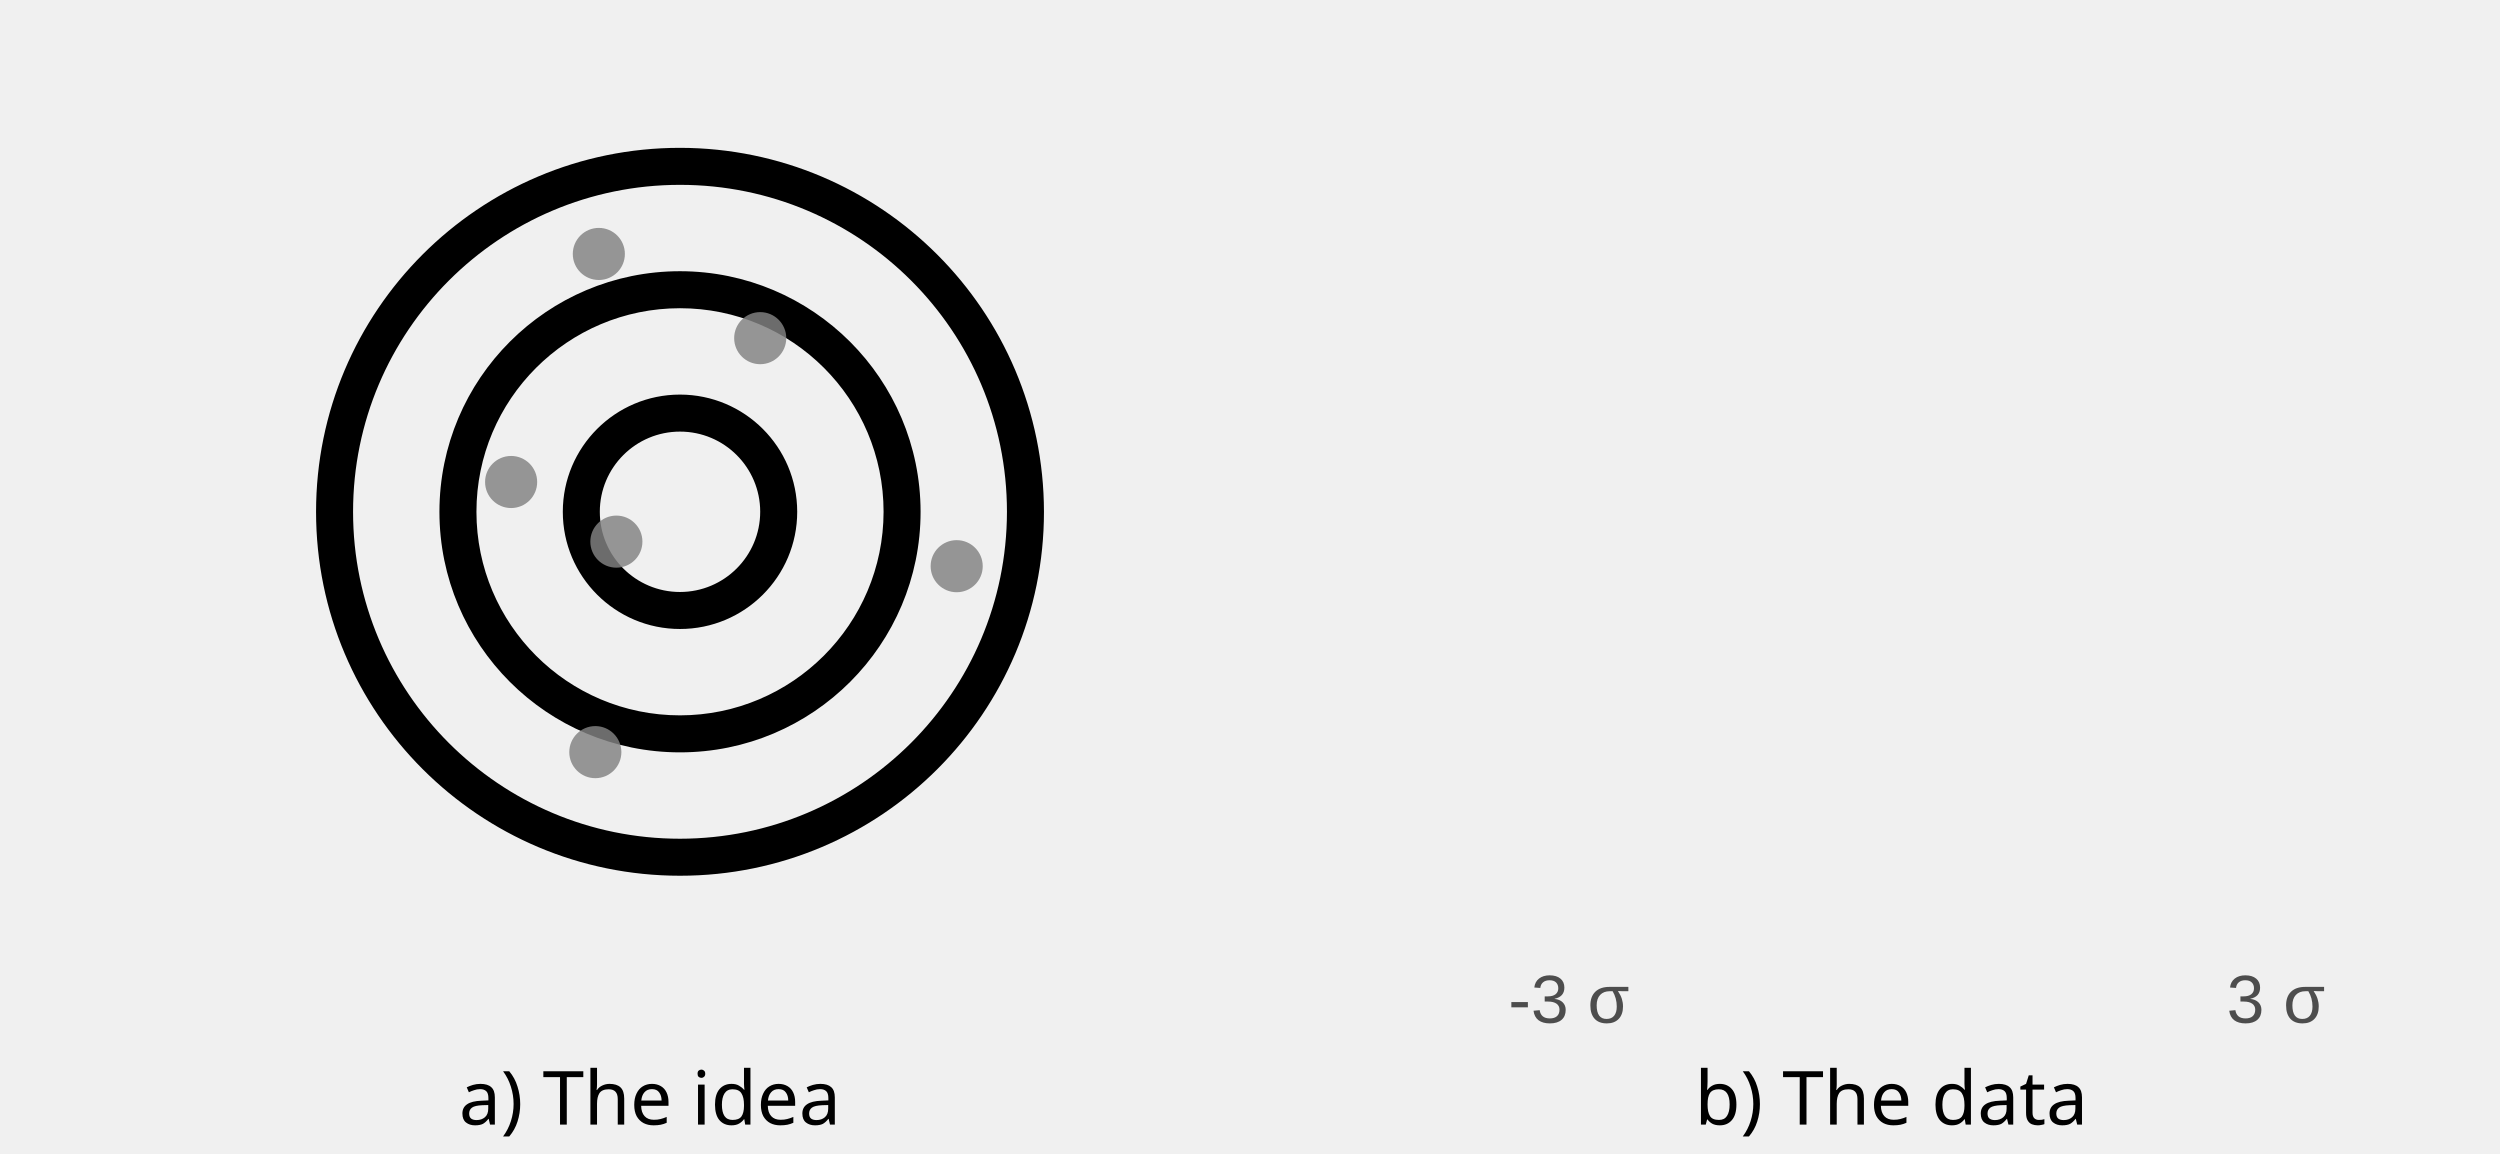
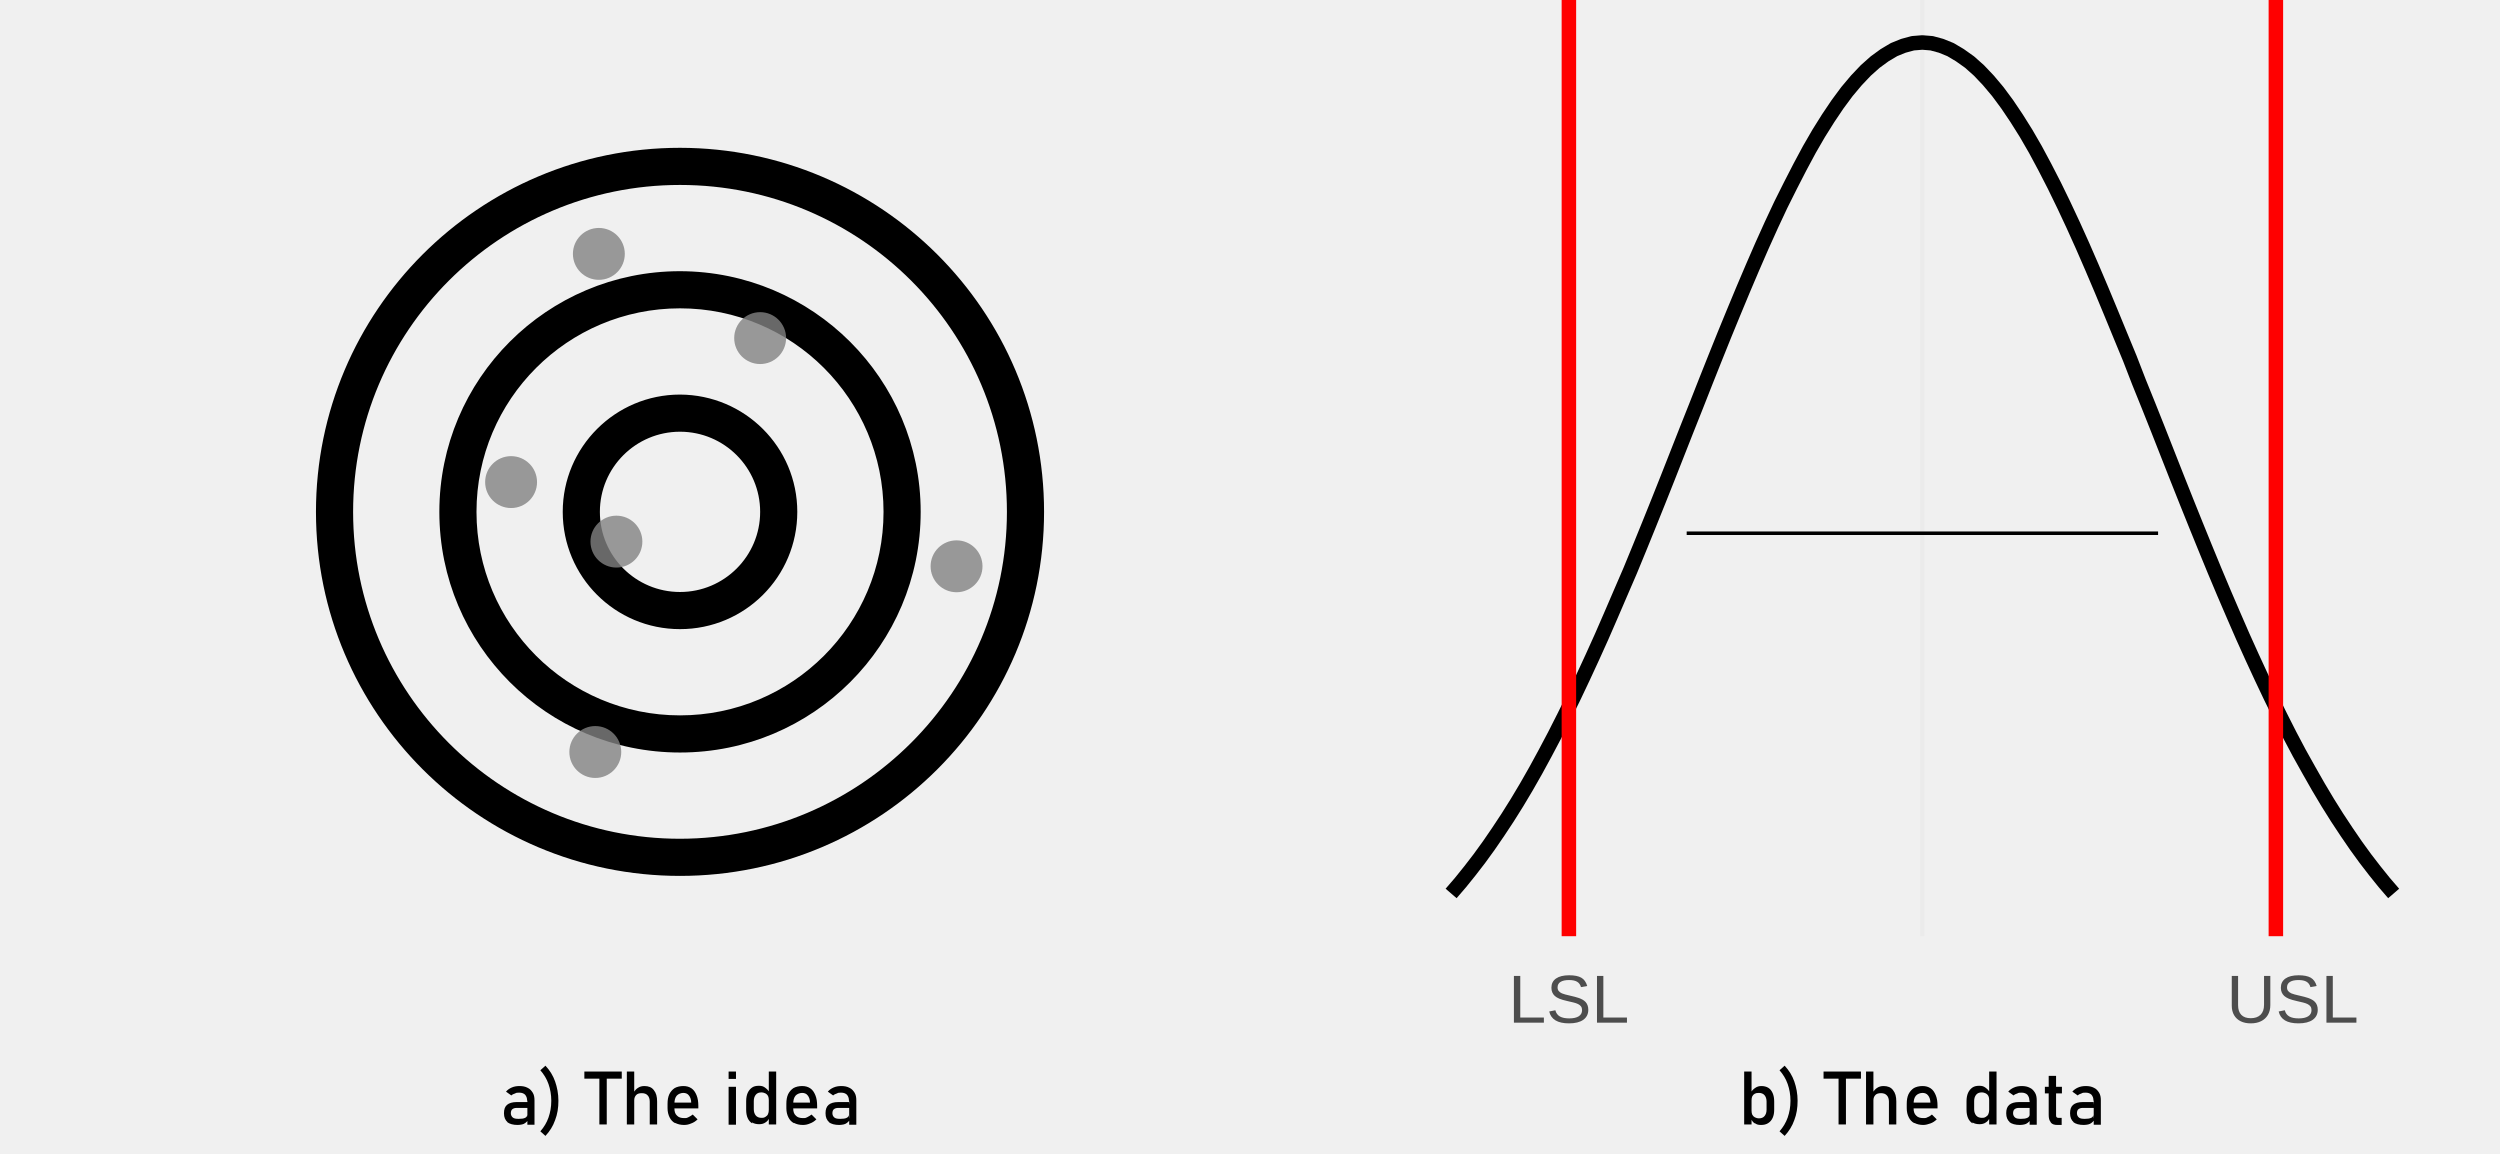
- <svg xmlns="http://www.w3.org/2000/svg" xmlns:xlink="http://www.w3.org/1999/xlink" width="982.677" height="453.543" viewBox="0 0 260 120" version="1.1" id="svg5" xml:space="preserve">
-   <defs id="defs2">
-     <linearGradient id="linearGradient6703">
-       <stop style="stop-color:#000000;stop-opacity:1;" offset="0" id="stop6704" />
-       <stop style="stop-color:#7f7f7f;stop-opacity:1;" offset="0.5" id="stop6705" />
-       <stop style="stop-color:#ffffff;stop-opacity:1;" offset="1" id="stop6706" />
-     </linearGradient>
-     <linearGradient id="linearGradient879">
-       <stop style="stop-color:#c3c3c3;stop-opacity:0.549;" offset="0" id="stop880" />
-       <stop style="stop-color:#d4e1e4;stop-opacity:1;" offset="0.5" id="stop884" />
-       <stop style="stop-color:#ddf0f0;stop-opacity:0.59;" offset="1" id="stop881" />
-     </linearGradient>
-     <linearGradient x1="1453.808" y1="384.459" x2="1583.595" y2="383.249" id="linearGradient882" xlink:href="#linearGradient879" gradientTransform="scale(0.5599416,1.785901)" gradientUnits="userSpaceOnUse" />
-     <linearGradient x1="568.583" y1="1189.865" x2="567.139" y2="1038.101" id="linearGradient883" xlink:href="#linearGradient879" spreadMethod="pad" gradientTransform="scale(1.464042,0.6830403)" gradientUnits="userSpaceOnUse" />
-     <clipPath id="clip0_525_147">
-       <rect width="24" height="24" fill="#ffffff" id="rect26341" x="0" y="0" />
-     </clipPath>
-     <style id="style4881">.cls-1{fill:none;stroke:#020202;stroke-miterlimit:10;stroke-width:1.91px;}</style>
-     <clipPath clipPathUnits="userSpaceOnUse" id="clipPath2471">
-       <path d="M 0,0 H 56.693 V 272.126 H 0 Z" id="path2469" />
-     </clipPath>
-     <linearGradient x1="0" y1="0" x2="0" y2="272.13" gradientUnits="userSpaceOnUse" id="linearGradient2477" gradientTransform="matrix(2.33847,0,0,2.33847,753.597,-989.9359)">
-       <stop style="stop-opacity:1;stop-color:#ebebf7" offset="0" id="stop2473" />
-       <stop style="stop-opacity:1;stop-color:#ccccec" offset="1" id="stop2475" />
-     </linearGradient>
-     <clipPath clipPathUnits="userSpaceOnUse" id="clipPath2719">
-       <path d="m -17.008,-24.095 v 9.921 h 34.016 v -9.921 z" id="path2717" />
-     </clipPath>
-     <clipPath clipPathUnits="userSpaceOnUse" id="clipPath2743">
-       <path d="m 209.766,-26.929 v 9.921 h 34.016 v -9.921 z" id="path2741" />
-     </clipPath>
-     <clipPath clipPathUnits="userSpaceOnUse" id="clipPath3023">
-       <path d="m -17.008,-24.095 v 9.921 h 34.016 v -9.921 z" id="path3021" />
-     </clipPath>
-     <clipPath clipPathUnits="userSpaceOnUse" id="clipPath3043">
-       <path d="m 209.766,-24.095 v 9.921 h 34.016 v -9.921 z" id="path3041" />
-     </clipPath>
-     <clipPath clipPathUnits="userSpaceOnUse" id="clipPath9141">
-       <path d="m -17.008,-24.095 v 9.921 h 34.016 v -9.921 z" id="path9139" />
-     </clipPath>
-     <clipPath clipPathUnits="userSpaceOnUse" id="clipPath9165">
-       <path d="m 209.766,-26.929 v 9.921 h 34.016 v -9.921 z" id="path9163" />
-     </clipPath>
-     <clipPath clipPathUnits="userSpaceOnUse" id="clipPath11751">
-       <g id="g11755">
-         <path d="m 753.597,-989.936 h 132.575 v 636.359 H 753.597 Z" id="path11753" style="stroke-width:2.338" />
+ <svg xmlns="http://www.w3.org/2000/svg" version="1.1" viewBox="0 0 982.7 453.5" id="svg19">
+   <defs id="defs1">
+     <style id="style1">
+       .cls-1 {
+         stroke-width: 1.6px;
+       }
+ 
+       .cls-1, .cls-2, .cls-3, .cls-4, .cls-5 {
+         fill: none;
+         stroke-linejoin: round;
+       }
+ 
+       .cls-1, .cls-3 {
+         stroke: #ebebeb;
+       }
+ 
+       .cls-2 {
+         stroke-width: 5.7px;
+       }
+ 
+       .cls-2, .cls-5 {
+         stroke: #000;
+       }
+ 
+       .cls-3 {
+         stroke-width: 3.2px;
+       }
+ 
+       .cls-6 {
+         fill: #4d4d4d;
+         font-family: ArialMT, Arial;
+         font-size: 26.7px;
+       }
+ 
+       .cls-6, .cls-7, .cls-8 {
+         isolation: isolate;
+       }
+ 
+       .cls-8 {
+         fill: #828282;
+         opacity: .8;
+       }
+ 
+       .cls-4 {
+         stroke: red;
+         stroke-width: 5.7px;
+       }
+ 
+       .cls-5 {
+         stroke-width: 1.4px;
+       }
+     </style>
+   </defs>
+   <g id="g19">
+     <g id="svg5">
+       <g id="_x3C_defs">
+         </g>
+       <g id="g1">
+         <path id="path222-1" d="M267.3,58.1c-79,0-143.1,64.1-143.1,143.1s64.1,143.1,143.1,143.1,143.1-64.1,143.1-143.1h0c0-79-64.1-143-143.1-143.1h0ZM267.3,329.7c-71,0-128.5-57.5-128.5-128.5s57.5-128.5,128.5-128.5,128.5,57.5,128.5,128.5h0c0,70.9-57.6,128.4-128.5,128.5h0ZM267.3,106.6c-52.2,0-94.6,42.3-94.6,94.6s42.3,94.6,94.6,94.6,94.6-42.3,94.6-94.6h0c0-52.2-42.4-94.5-94.6-94.6h0ZM267.3,281.2c-44.2,0-80-35.8-80-80s35.8-80,80-80,80,35.8,80,80h0c0,44.2-35.8,80-80,80h0ZM267.3,155.1c-25.4,0-46.1,20.6-46.1,46.1s20.6,46.1,46.1,46.1,46.1-20.6,46.1-46.1h0c0-25.4-20.6-46-46.1-46.1ZM267.3,232.7c-17.4,0-31.5-14.1-31.5-31.5s14.1-31.5,31.5-31.5,31.5,14.1,31.5,31.5h0c0,17.4-14.1,31.5-31.5,31.5Z" />
+         <circle id="path904-7" class="cls-8" cx="235.4" cy="99.8" r="10.2" />
+         <circle id="path904-21" class="cls-8" cx="200.9" cy="189.5" r="10.2" />
+         <circle id="path904-27" class="cls-8" cx="234" cy="295.6" r="10.2" />
+         <circle id="path904-48" class="cls-8" cx="376" cy="222.6" r="10.2" />
+         <circle id="path904-1" class="cls-8" cx="298.8" cy="132.9" r="10.2" />
+         <circle id="path904-49" class="cls-8" cx="242.3" cy="212.9" r="10.2" />
+         <g id="text12" class="cls-7">
+           <g class="cls-7" id="g9">
+             <path d="M199.5,441.1c-.9-.8-1.4-1.9-1.4-3.5s.4-2.6,1.2-3.3c.8-.7,2.1-1.1,3.8-1.1h4.2l.2,2.3h-4.4c-.8,0-1.3.2-1.7.5-.4.3-.6.9-.6,1.6s.3,1.3.8,1.7c.5.4,1.3.5,2.3.5s2-.1,2.5-.4c.5-.2.8-.6.8-1.1l.3,2.1c-.3.4-.6.7-1,1-.4.3-.8.5-1.3.6s-1.1.2-1.7.2c-1.8,0-3.2-.4-4.1-1.1ZM207.2,432.6c0-1-.3-1.7-.8-2.3-.5-.5-1.3-.8-2.2-.8s-1.2,0-1.7.3c-.6.2-1.1.4-1.5.8l-2.1-1.5c.6-.7,1.3-1.2,2.2-1.6.9-.4,1.9-.6,3.1-.6s2.3.2,3.2.7c.9.4,1.5,1.1,2,1.9.5.8.7,1.8.7,3v9.6h-2.8v-9.4Z" id="path1" />
+             <path d="M212.4,444.7c1.4-1.6,2.5-3.4,3.2-5.4.7-2,1.1-4.2,1.1-6.6s-.4-4.6-1.1-6.6c-.7-2-1.8-3.8-3.2-5.4l2-1.8c1.7,1.8,3,3.9,3.8,6.2.8,2.3,1.3,4.8,1.3,7.6s-.4,5.3-1.3,7.6c-.8,2.3-2.1,4.4-3.8,6.2l-2-1.8Z" id="path2" />
+             <path d="M229.7,421.2h14.7v2.8h-14.7v-2.8ZM235.6,422.9h2.9v19.1h-2.9v-19.1Z" id="path3" />
+             <path d="M246.4,421.2h2.9v20.8h-2.9v-20.8ZM255.4,433c0-1-.3-1.9-.8-2.4-.5-.6-1.3-.9-2.3-.9s-1.7.2-2.2.7-.8,1.2-.8,2.1l-.3-2.9c.5-.9,1.1-1.6,1.8-2,.7-.5,1.6-.7,2.5-.7,1.6,0,2.9.5,3.7,1.6.9,1.1,1.3,2.5,1.3,4.5v9h-2.9v-9Z" id="path4" />
+             <path d="M265.4,441.5c-1-.5-1.7-1.3-2.2-2.3-.5-1-.8-2.2-.8-3.6v-1.7c0-1.5.2-2.7.7-3.8.5-1,1.2-1.8,2.1-2.4.9-.5,2.1-.8,3.4-.8s2.3.3,3.2.9c.9.6,1.5,1.5,2,2.7.5,1.2.7,2.6.7,4.2v1h-10v-2.3h7.2c0-1.2-.4-2.2-.9-2.8-.5-.7-1.3-1-2.2-1s-2,.4-2.6,1.1c-.6.7-.9,1.8-.9,3.1v1.9c0,1.2.3,2.2,1,2.8.6.7,1.6,1,2.8,1s1.2-.1,1.8-.4,1.1-.6,1.6-1l1.9,1.9c-.7.7-1.6,1.3-2.5,1.6-.9.4-1.8.6-2.8.6-1.4,0-2.5-.3-3.5-.8Z" id="path5" />
+             <path d="M286.4,421.2h2.9v2.9h-2.9v-2.9ZM286.4,427.2h2.9v14.9h-2.9v-14.9Z" id="path6" />
+             <path d="M295.7,441.6c-.8-.5-1.4-1.2-1.8-2.1-.4-.9-.6-2-.6-3.3v-3.3c0-1.3.2-2.4.6-3.3.4-.9,1-1.6,1.7-2.1s1.6-.7,2.7-.7,1.7.2,2.4.7,1.3,1.1,1.8,1.9l-.3,3c0-.6-.1-1.2-.3-1.6s-.6-.8-1-1c-.4-.2-1-.4-1.6-.4-1,0-1.7.3-2.2.9-.5.6-.8,1.4-.8,2.5v3.2c0,1.1.3,1.9.8,2.5.5.6,1.3.9,2.2.9s1.1-.1,1.6-.4.8-.6,1-1.1.3-1,.3-1.6l.2,3.1c-.3.7-.8,1.4-1.5,1.8-.7.5-1.5.7-2.5.7s-2-.2-2.8-.7ZM302.2,421.2h2.9v20.8h-2.9v-20.8Z" id="path7" />
+             <path d="M312.1,441.5c-1-.5-1.7-1.3-2.2-2.3-.5-1-.8-2.2-.8-3.6v-1.7c0-1.5.2-2.7.7-3.8.5-1,1.2-1.8,2.1-2.4.9-.5,2.1-.8,3.4-.8s2.3.3,3.2.9c.9.6,1.5,1.5,2,2.7.5,1.2.7,2.6.7,4.2v1h-10v-2.3h7.2c0-1.2-.4-2.2-.9-2.8-.5-.7-1.3-1-2.2-1s-2,.4-2.6,1.1c-.6.7-.9,1.8-.9,3.1v1.9c0,1.2.3,2.2,1,2.8.6.7,1.6,1,2.8,1s1.2-.1,1.8-.4,1.1-.6,1.6-1l1.9,1.9c-.7.7-1.6,1.3-2.5,1.6-.9.4-1.8.6-2.8.6-1.4,0-2.5-.3-3.5-.8Z" id="path8" />
+             <path d="M325.9,441.1c-.9-.8-1.4-1.9-1.4-3.5s.4-2.6,1.2-3.3c.8-.7,2.1-1.1,3.8-1.1h4.2l.2,2.3h-4.4c-.8,0-1.3.2-1.7.5-.4.3-.6.9-.6,1.6s.3,1.3.8,1.7c.5.4,1.3.5,2.3.5s2-.1,2.5-.4c.5-.2.8-.6.8-1.1l.3,2.1c-.3.4-.6.7-1,1-.4.3-.8.5-1.3.6s-1.1.2-1.7.2c-1.8,0-3.2-.4-4.1-1.1ZM333.7,432.6c0-1-.3-1.7-.8-2.3-.5-.5-1.3-.8-2.2-.8s-1.2,0-1.7.3c-.6.2-1.1.4-1.5.8l-2.1-1.5c.6-.7,1.3-1.2,2.2-1.6.9-.4,1.9-.6,3.1-.6s2.3.2,3.2.7c.9.4,1.5,1.1,2,1.9.5.8.7,1.8.7,3v9.6h-2.8v-9.4Z" id="path9" />
+           </g>
+         </g>
      </g>
-     </clipPath>
-     <clipPath id="clipPath4348">
-       <path clip-rule="nonzero" d="M 81,2 H 97 V 18.512 H 81 Z m 0,0" id="path5274" />
-     </clipPath>
-     <clipPath clipPathUnits="userSpaceOnUse" id="clipPath2">
-       <g id="g4">
-         <rect x="146.002" y="-3.0787021e-08" width="107.844" height="97.353" id="rect4" style="stroke-width:0.353" />
+       <line id="polyline3" class="cls-1" x1="755.6" y1="368" x2="755.6" y2="0" />
+       <line id="polyline4" class="cls-3" x1="616.7" y1="368" x2="616.7" y2="0" />
+       <line id="polyline5" class="cls-3" x1="894.6" y1="368" x2="894.6" y2="0" />
+       <polyline id="polyline6" class="cls-2" points="570.4 351.2 574.1 346.9 577.8 342.3 581.5 337.5 585.2 332.4 588.9 327 592.6 321.4 596.3 315.5 600 309.3 603.7 302.8 607.4 296 611.1 289 614.8 281.7 618.5 274.2 622.2 266.4 625.9 258.4 629.6 250.2 633.3 241.7 637 233.1 640.8 224.3 644.5 215.3 648.2 206.2 651.9 197 655.6 187.7 659.3 178.3 663 168.9 666.7 159.6 670.4 150.2 674.1 140.9 677.8 131.7 681.5 122.7 685.2 113.8 688.9 105.1 692.6 96.6 696.3 88.4 700 80.5 703.8 72.9 707.5 65.7 711.2 58.8 714.9 52.4 718.6 46.5 722.3 41 726 36 729.7 31.6 733.4 27.7 737.1 24.4 740.8 21.7 744.5 19.5 748.2 18 751.9 17 755.6 16.7 759.3 17 763 18 766.7 19.5 770.4 21.7 774.2 24.4 777.9 27.7 781.6 31.6 785.3 36 789 41 792.7 46.5 796.4 52.4 800.1 58.8 803.8 65.7 807.5 72.9 811.2 80.5 814.9 88.4 818.6 96.6 822.3 105.1 826 113.8 829.7 122.7 833.4 131.7 837.2 140.9 840.8 150.2 844.6 159.6 848.3 168.9 852 178.3 855.7 187.7 859.4 197 863.1 206.2 866.8 215.3 870.5 224.3 874.2 233.1 877.9 241.7 881.6 250.2 885.3 258.4 889 266.4 892.7 274.2 896.4 281.7 900.1 289 903.8 296 907.6 302.8 911.3 309.3 915 315.5 918.7 321.4 922.4 327 926.1 332.4 929.8 337.5 933.5 342.3 937.2 346.9 940.9 351.2" />
+       <line id="line6" class="cls-4" x1="616.7" y1="368" x2="616.7" y2="0" />
+       <line id="line7" class="cls-4" x1="894.6" y1="368" x2="894.6" y2="0" />
+       <line id="line8" class="cls-5" x1="663" y1="209.6" x2="848.3" y2="209.6" />
+       <text id="text8" class="cls-6" transform="translate(592.9,402)">
+         <tspan x="0" y="0" id="tspan9">LSL</tspan>
+       </text>
+       <text id="text9" class="cls-6" transform="translate(875.2,402)">
+         <tspan x="0" y="0" id="tspan10">USL</tspan>
+       </text>
+       <g id="text12-8" class="cls-7">
+         <g class="cls-7" id="g18">
+           <path d="M685.6,421.2h2.9v20.8h-2.9v-20.8ZM689.8,441.6c-.7-.4-1.2-1.1-1.5-1.9l.2-3.1c0,.6.1,1.2.3,1.6.2.4.6.8,1,1,.4.2,1,.4,1.6.4,1,0,1.7-.3,2.2-.9.5-.6.8-1.4.8-2.5v-3.2c0-1.1-.3-1.9-.8-2.5s-1.3-.9-2.2-.9-1.1.1-1.6.3c-.4.2-.8.6-1,1-.2.4-.3,1-.3,1.6l-.3-2.9c.4-.9,1-1.5,1.8-2,.7-.5,1.5-.7,2.4-.7s1.9.2,2.7.7,1.3,1.2,1.7,2.1c.4.9.6,2,.6,3.3v3.2c0,1.3-.2,2.3-.6,3.2-.4.9-1,1.6-1.8,2.1s-1.7.7-2.8.7-1.7-.2-2.4-.7Z" id="path10" />
+           <path d="M699.5,444.7c1.4-1.6,2.5-3.4,3.2-5.4.7-2,1.1-4.2,1.1-6.6s-.4-4.6-1.1-6.6c-.7-2-1.8-3.8-3.2-5.4l2-1.8c1.7,1.8,3,3.9,3.8,6.2.8,2.3,1.3,4.8,1.3,7.6s-.4,5.3-1.3,7.6c-.8,2.3-2.1,4.4-3.8,6.2l-2-1.8Z" id="path11" />
+           <path d="M716.8,421.2h14.7v2.8h-14.7v-2.8ZM722.7,422.9h2.9v19.1h-2.9v-19.1Z" id="path12" />
+           <path d="M733.5,421.2h2.9v20.8h-2.9v-20.8ZM742.5,433c0-1-.3-1.9-.8-2.4-.5-.6-1.3-.9-2.3-.9s-1.7.2-2.2.7-.8,1.2-.8,2.1l-.3-2.9c.5-.9,1.1-1.6,1.8-2,.7-.5,1.6-.7,2.5-.7,1.6,0,2.9.5,3.7,1.6.9,1.1,1.3,2.5,1.3,4.5v9h-2.9v-9Z" id="path13" />
+           <path d="M752.5,441.5c-1-.5-1.7-1.3-2.2-2.3-.5-1-.8-2.2-.8-3.6v-1.7c0-1.5.2-2.7.7-3.8.5-1,1.2-1.8,2.1-2.4.9-.5,2.1-.8,3.4-.8s2.3.3,3.2.9c.9.6,1.5,1.5,2,2.7.5,1.2.7,2.6.7,4.2v1h-10v-2.3h7.2c0-1.2-.4-2.2-.9-2.8-.5-.7-1.3-1-2.2-1s-2,.4-2.6,1.1c-.6.7-.9,1.8-.9,3.1v1.9c0,1.2.3,2.2,1,2.8.6.7,1.6,1,2.8,1s1.2-.1,1.8-.4c.6-.2,1.1-.6,1.6-1l1.9,1.9c-.7.7-1.6,1.3-2.5,1.6s-1.8.6-2.8.6c-1.4,0-2.5-.3-3.5-.8Z" id="path14" />
+           <path d="M775.4,441.6c-.8-.5-1.4-1.2-1.8-2.1-.4-.9-.6-2-.6-3.3v-3.3c0-1.3.2-2.4.6-3.3.4-.9,1-1.6,1.7-2.1s1.6-.7,2.7-.7,1.7.2,2.4.7,1.3,1.1,1.8,1.9l-.3,3c0-.6-.1-1.2-.3-1.6-.2-.4-.6-.8-1-1-.4-.2-1-.4-1.6-.4-1,0-1.7.3-2.2.9-.5.6-.8,1.4-.8,2.5v3.2c0,1.1.3,1.9.8,2.5.5.6,1.3.9,2.2.9s1.1-.1,1.6-.4.8-.6,1-1.1c.2-.5.3-1,.3-1.6l.2,3.1c-.3.7-.8,1.4-1.5,1.8-.7.5-1.5.7-2.5.7s-2-.2-2.8-.7ZM781.9,421.2h2.9v20.8h-2.9v-20.8Z" id="path15" />
+           <path d="M790,441.1c-.9-.8-1.4-1.9-1.4-3.5s.4-2.6,1.2-3.3c.8-.7,2.1-1.1,3.8-1.1h4.2l.2,2.3h-4.4c-.8,0-1.3.2-1.7.5-.4.3-.6.9-.6,1.6s.3,1.3.8,1.7c.5.4,1.3.5,2.3.5s1.9-.1,2.5-.4c.5-.2.8-.6.8-1.1l.3,2.1c-.3.4-.6.7-1,1-.4.3-.8.5-1.3.6s-1.1.2-1.7.2c-1.8,0-3.2-.4-4.1-1.1ZM797.7,432.6c0-1-.3-1.7-.8-2.3-.5-.5-1.3-.8-2.2-.8s-1.2,0-1.7.3c-.6.2-1.1.4-1.5.8l-2.1-1.5c.6-.7,1.3-1.2,2.2-1.6.9-.4,1.9-.6,3.1-.6s2.3.2,3.2.7c.9.4,1.5,1.1,2,1.9.5.8.7,1.8.7,3v9.6h-2.8v-9.4Z" id="path16" />
+           <path d="M803.8,427.2h6.7v2.6h-6.7v-2.6ZM806.1,441.1c-.6-.7-.8-1.6-.8-2.9v-15.3h2.9v15.4c0,.4,0,.6.2.8.1.2.4.3.6.3h1.4v2.8h-1.7c-1.2,0-2.1-.3-2.6-1Z" id="path17" />
+           <path d="M815.1,441.1c-.9-.8-1.4-1.9-1.4-3.5s.4-2.6,1.2-3.3c.8-.7,2.1-1.1,3.8-1.1h4.2l.2,2.3h-4.4c-.8,0-1.3.2-1.7.5-.4.3-.6.9-.6,1.6s.3,1.3.8,1.7c.5.4,1.3.5,2.3.5s1.9-.1,2.5-.4c.5-.2.8-.6.8-1.1l.3,2.1c-.3.4-.6.7-1,1-.4.3-.8.5-1.3.6s-1.1.2-1.7.2c-1.8,0-3.2-.4-4.1-1.1ZM822.9,432.6c0-1-.3-1.7-.8-2.3-.5-.5-1.3-.8-2.2-.8s-1.2,0-1.7.3c-.6.2-1.1.4-1.5.8l-2.1-1.5c.6-.7,1.3-1.2,2.2-1.6.9-.4,1.9-.6,3.1-.6s2.3.2,3.2.7c.9.4,1.5,1.1,2,1.9.5.8.7,1.8.7,3v9.6h-2.8v-9.4Z" id="path18" />
+         </g>
      </g>
-     </clipPath>
-     <clipPath clipPathUnits="userSpaceOnUse" id="clipPath4">
-       <g id="g5">
-         <rect x="146.002" y="-3.0787021e-08" width="107.844" height="97.353" id="rect5" style="stroke-width:0.353" />
-       </g>
-     </clipPath>
-     <clipPath clipPathUnits="userSpaceOnUse" id="clipPath5">
-       <g id="g6">
-         <rect x="146.002" y="-3.0787021e-08" width="107.844" height="97.353" id="rect6" style="stroke-width:0.353" />
-       </g>
-     </clipPath>
-     <clipPath clipPathUnits="userSpaceOnUse" id="clipPath6">
-       <g id="g7" transform="matrix(2.834646,0,0,2.834646,-372.0242,12.45)">
-         <rect x="146.002" y="-3.0787021e-08" width="107.844" height="97.353" id="rect7" style="stroke-width:0.353" />
-       </g>
-     </clipPath>
-     <clipPath clipPathUnits="userSpaceOnUse" id="clipPath7">
-       <g id="g8" transform="matrix(2.834646,0,0,2.834646,-372.0242,12.45)">
-         <rect x="146.002" y="-3.0787021e-08" width="107.844" height="97.353" id="rect8" style="stroke-width:0.353" />
-       </g>
-     </clipPath>
-     <clipPath clipPathUnits="userSpaceOnUse" id="clipPath8">
-       <g id="g10" transform="matrix(2.834646,0,0,2.834646,-372.0242,12.45)">
-         <rect x="146.002" y="-3.0787021e-08" width="107.844" height="97.353" id="rect9" style="stroke-width:0.353" />
-       </g>
-     </clipPath>
-     <clipPath clipPathUnits="userSpaceOnUse" id="clipPath10">
-       <g id="g11" transform="matrix(2.834646,0,0,2.834646,-372.0242,12.45)">
-         <rect x="146.002" y="-3.0787021e-08" width="107.844" height="97.353" id="rect10" style="stroke-width:0.353" />
-       </g>
-     </clipPath>
-   </defs>
-   <g id="g1">
-     <path d="m 70.721,15.375 c -20.904,0 -37.851,16.947 -37.851,37.851 0,20.904 16.947,37.851 37.851,37.851 20.904,0 37.851,-16.947 37.851,-37.851 v 0 C 108.547,32.332 91.615,15.4 70.724,15.375 Z m 0,71.853 c -18.779,0 -34.002,-15.223 -34.002,-34.002 0,-18.779 15.223,-34.002 34.002,-34.002 18.779,0 34.002,15.223 34.002,34.002 v 0 C 104.703,71.995 89.491,87.208 70.724,87.228 Z m 0,-59.022 c -13.819,0 -25.02,11.201 -25.02,25.02 0,13.819 11.201,25.02 25.02,25.02 13.819,0 25.02,-11.201 25.02,-25.02 v 0 C 95.726,39.415 84.533,28.221 70.724,28.206 Z m 0,46.191 c -11.692,0 -21.171,-9.48 -21.171,-21.171 0,-11.692 9.48,-21.171 21.171,-21.171 11.692,0 21.171,9.48 21.171,21.171 v 0 c -0.015,11.686 -9.485,21.158 -21.169,21.171 z m 0,-33.36 c -6.731,0 -12.189,5.458 -12.189,12.189 0,6.731 5.458,12.189 12.189,12.189 6.731,0 12.189,-5.458 12.189,-12.189 v 0 C 82.903,46.497 77.45,41.044 70.721,41.037 Z m 0,20.53 c -4.606,0 -8.34,-3.734 -8.34,-8.34 0,-4.606 3.734,-8.34 8.34,-8.34 4.606,0 8.34,3.734 8.34,8.34 v 0 c -0.005,4.604 -3.736,8.335 -8.34,8.34 z" id="path222-1" style="fill:#000000;stroke-width:2.566" />
-     <circle style="font-variation-settings:'wdth' 87, 'wght' 300;opacity:0.825;fill:#828282;fill-opacity:1;fill-rule:evenodd;stroke:none;stroke-width:0.265;stroke-linecap:round" id="path904-7" cx="62.279" cy="26.411" r="2.709" />
-     <circle style="font-variation-settings:'wdth' 87, 'wght' 300;opacity:0.825;fill:#828282;fill-opacity:1;fill-rule:evenodd;stroke:none;stroke-width:0.265;stroke-linecap:round" id="path904-21" cx="53.157" cy="50.128" r="2.709" />
-     <circle style="font-variation-settings:'wdth' 87, 'wght' 300;opacity:0.825;fill:#828282;fill-opacity:1;fill-rule:evenodd;stroke:none;stroke-width:0.265;stroke-linecap:round" id="path904-27" cx="61.914" cy="78.222" r="2.709" />
-     <circle style="font-variation-settings:'wdth' 87, 'wght' 300;opacity:0.825;fill:#828282;fill-opacity:1;fill-rule:evenodd;stroke:none;stroke-width:0.265;stroke-linecap:round" id="path904-48" cx="99.495" cy="58.884" r="2.709" />
-     <circle style="font-variation-settings:'wdth' 87, 'wght' 300;opacity:0.825;fill:#828282;fill-opacity:1;fill-rule:evenodd;stroke:none;stroke-width:0.265;stroke-linecap:round" id="path904-1" cx="79.062" cy="35.168" r="2.709" />
-     <circle style="font-variation-settings:'wdth' 87, 'wght' 300;opacity:0.825;fill:#828282;fill-opacity:1;fill-rule:evenodd;stroke:none;stroke-width:0.265;stroke-linecap:round" id="path904-49" cx="64.103" cy="56.33" r="2.709" />
-     <text xml:space="preserve" style="font-size:4.939px;font-family:Bahnschrift;-inkscape-font-specification:'Bahnschrift, Normal';text-align:center;text-anchor:middle;fill:#000000;stroke-width:1" x="70.797" y="116.958" id="text12">
-       <tspan id="tspan12" style="font-style:normal;font-variant:normal;font-weight:normal;font-stretch:normal;font-size:7.761px;font-family:Bahnschrift;-inkscape-font-specification:'Bahnschrift, Normal';font-variant-ligatures:normal;font-variant-caps:normal;font-variant-numeric:normal;font-variant-east-asian:normal;stroke-width:1" x="70.797" y="116.958">a) The idea</tspan>
-     </text>
-   </g>
-   <g id="g2">
-     <polyline points="194.69,288.42 194.69,12.45 " style="fill:none;stroke:#ebebeb;stroke-width:1.21;stroke-linecap:butt;stroke-linejoin:round;stroke-miterlimit:10" id="polyline3" transform="matrix(0.3527778,0,0,0.3527778,131.2419,-4.392083)" clip-path="url(#clipPath10)" />
-     <polyline points="90.48,288.42 90.48,12.45 " style="fill:none;stroke:#ebebeb;stroke-width:2.42;stroke-linecap:butt;stroke-linejoin:round;stroke-miterlimit:10" id="polyline4" transform="matrix(0.3527778,0,0,0.3527778,131.2419,-4.392083)" clip-path="url(#clipPath8)" />
-     <polyline points="298.91,288.42 298.91,12.45 " style="fill:none;stroke:#ebebeb;stroke-width:2.42;stroke-linecap:butt;stroke-linejoin:round;stroke-miterlimit:10" id="polyline5" transform="matrix(0.3527778,0,0,0.3527778,131.2419,-4.392083)" clip-path="url(#clipPath7)" />
-     <polyline points="55.74,275.87 58.52,272.64 61.30,269.21 64.08,265.58 66.85,261.75 69.63,257.72 72.41,253.48 75.19,249.04 77.97,244.39 80.75,239.53 83.53,234.47 86.31,229.21 89.09,223.75 91.87,218.09 94.65,212.26 97.42,206.25 100.20,200.07 102.98,193.73 105.76,187.25 108.54,180.64 111.32,173.91 114.10,167.09 116.88,160.18 119.66,153.21 122.44,146.19 125.22,139.16 128.00,132.12 130.77,125.11 133.55,118.15 136.33,111.25 139.11,104.45 141.89,97.78 144.67,91.25 147.45,84.89 150.23,78.73 153.01,72.79 155.79,67.10 158.57,61.69 161.34,56.57 164.12,51.77 166.90,47.30 169.68,43.20 172.46,39.48 175.24,36.15 178.02,33.23 180.80,30.74 183.58,28.69 186.36,27.08 189.14,25.92 191.92,25.23 194.69,25.00 197.47,25.23 200.25,25.92 203.03,27.08 205.81,28.69 208.59,30.74 211.37,33.23 214.15,36.15 216.93,39.48 219.71,43.20 222.49,47.30 225.26,51.77 228.04,56.57 230.82,61.69 233.60,67.10 236.38,72.79 239.16,78.73 241.94,84.89 244.72,91.25 247.50,97.78 250.28,104.45 253.06,111.25 255.84,118.15 258.61,125.11 261.39,132.12 264.17,139.16 266.95,146.19 269.73,153.21 272.51,160.18 275.29,167.09 278.07,173.91 280.85,180.64 283.63,187.25 286.41,193.73 289.18,200.07 291.96,206.25 294.74,212.26 297.52,218.09 300.30,223.75 303.08,229.21 305.86,234.47 308.64,239.53 311.42,244.39 314.20,249.04 316.98,253.48 319.76,257.72 322.53,261.75 325.31,265.58 328.09,269.21 330.87,272.64 333.65,275.87 " style="fill:none;stroke:#000000;stroke-width:4.27;stroke-linecap:butt;stroke-linejoin:round;stroke-miterlimit:10" id="polyline6" transform="matrix(0.3527778,0,0,0.3527778,131.2419,-4.392083)" clip-path="url(#clipPath6)" />
-     <line x1="163.161" y1="97.356" x2="163.161" y2="-3.0787021e-08" style="fill:none;stroke:#ff0000;stroke-width:1.506;stroke-linecap:butt;stroke-linejoin:round;stroke-miterlimit:10" id="line6" clip-path="url(#clipPath5)" />
-     <line x1="236.691" y1="97.356" x2="236.691" y2="-3.0787021e-08" style="fill:none;stroke:#ff0000;stroke-width:1.506;stroke-linecap:butt;stroke-linejoin:round;stroke-miterlimit:10" id="line7" clip-path="url(#clipPath4)" />
-     <line x1="175.417" y1="55.467" x2="224.435" y2="55.467" style="fill:none;stroke:#000000;stroke-width:0.377;stroke-linecap:butt;stroke-linejoin:round;stroke-miterlimit:10" id="line8" clip-path="url(#clipPath2)" />
-     <text x="90.48" y="313.95" text-anchor="middle" style="font-size:20px;font-family:Arial;white-space:pre;fill:#4d4d4d" textLength="35.69" lengthAdjust="spacingAndGlyphs" id="text8" transform="matrix(0.3527778,0,0,0.3527778,131.2419,-4.392083)">-3 σ</text>
-     <text x="298.91" y="313.95" text-anchor="middle" style="font-size:20px;font-family:Arial;white-space:pre;fill:#4d4d4d" textLength="29.03" lengthAdjust="spacingAndGlyphs" id="text9" transform="matrix(0.3527778,0,0,0.3527778,131.2419,-4.392083)">3 σ</text>
-     <text xml:space="preserve" style="font-size:4.939px;font-family:Bahnschrift;-inkscape-font-specification:'Bahnschrift, Normal';text-align:center;text-anchor:middle;fill:#000000;stroke-width:1" x="199.907" y="116.958" id="text12-8">
-       <tspan id="tspan12-6" style="font-style:normal;font-variant:normal;font-weight:normal;font-stretch:normal;font-size:7.761px;font-family:Bahnschrift;-inkscape-font-specification:'Bahnschrift, Normal';font-variant-ligatures:normal;font-variant-caps:normal;font-variant-numeric:normal;font-variant-east-asian:normal;stroke-width:1" x="199.907" y="116.958">b) The data</tspan>
-     </text>
+     </g>
  </g>
</svg>
